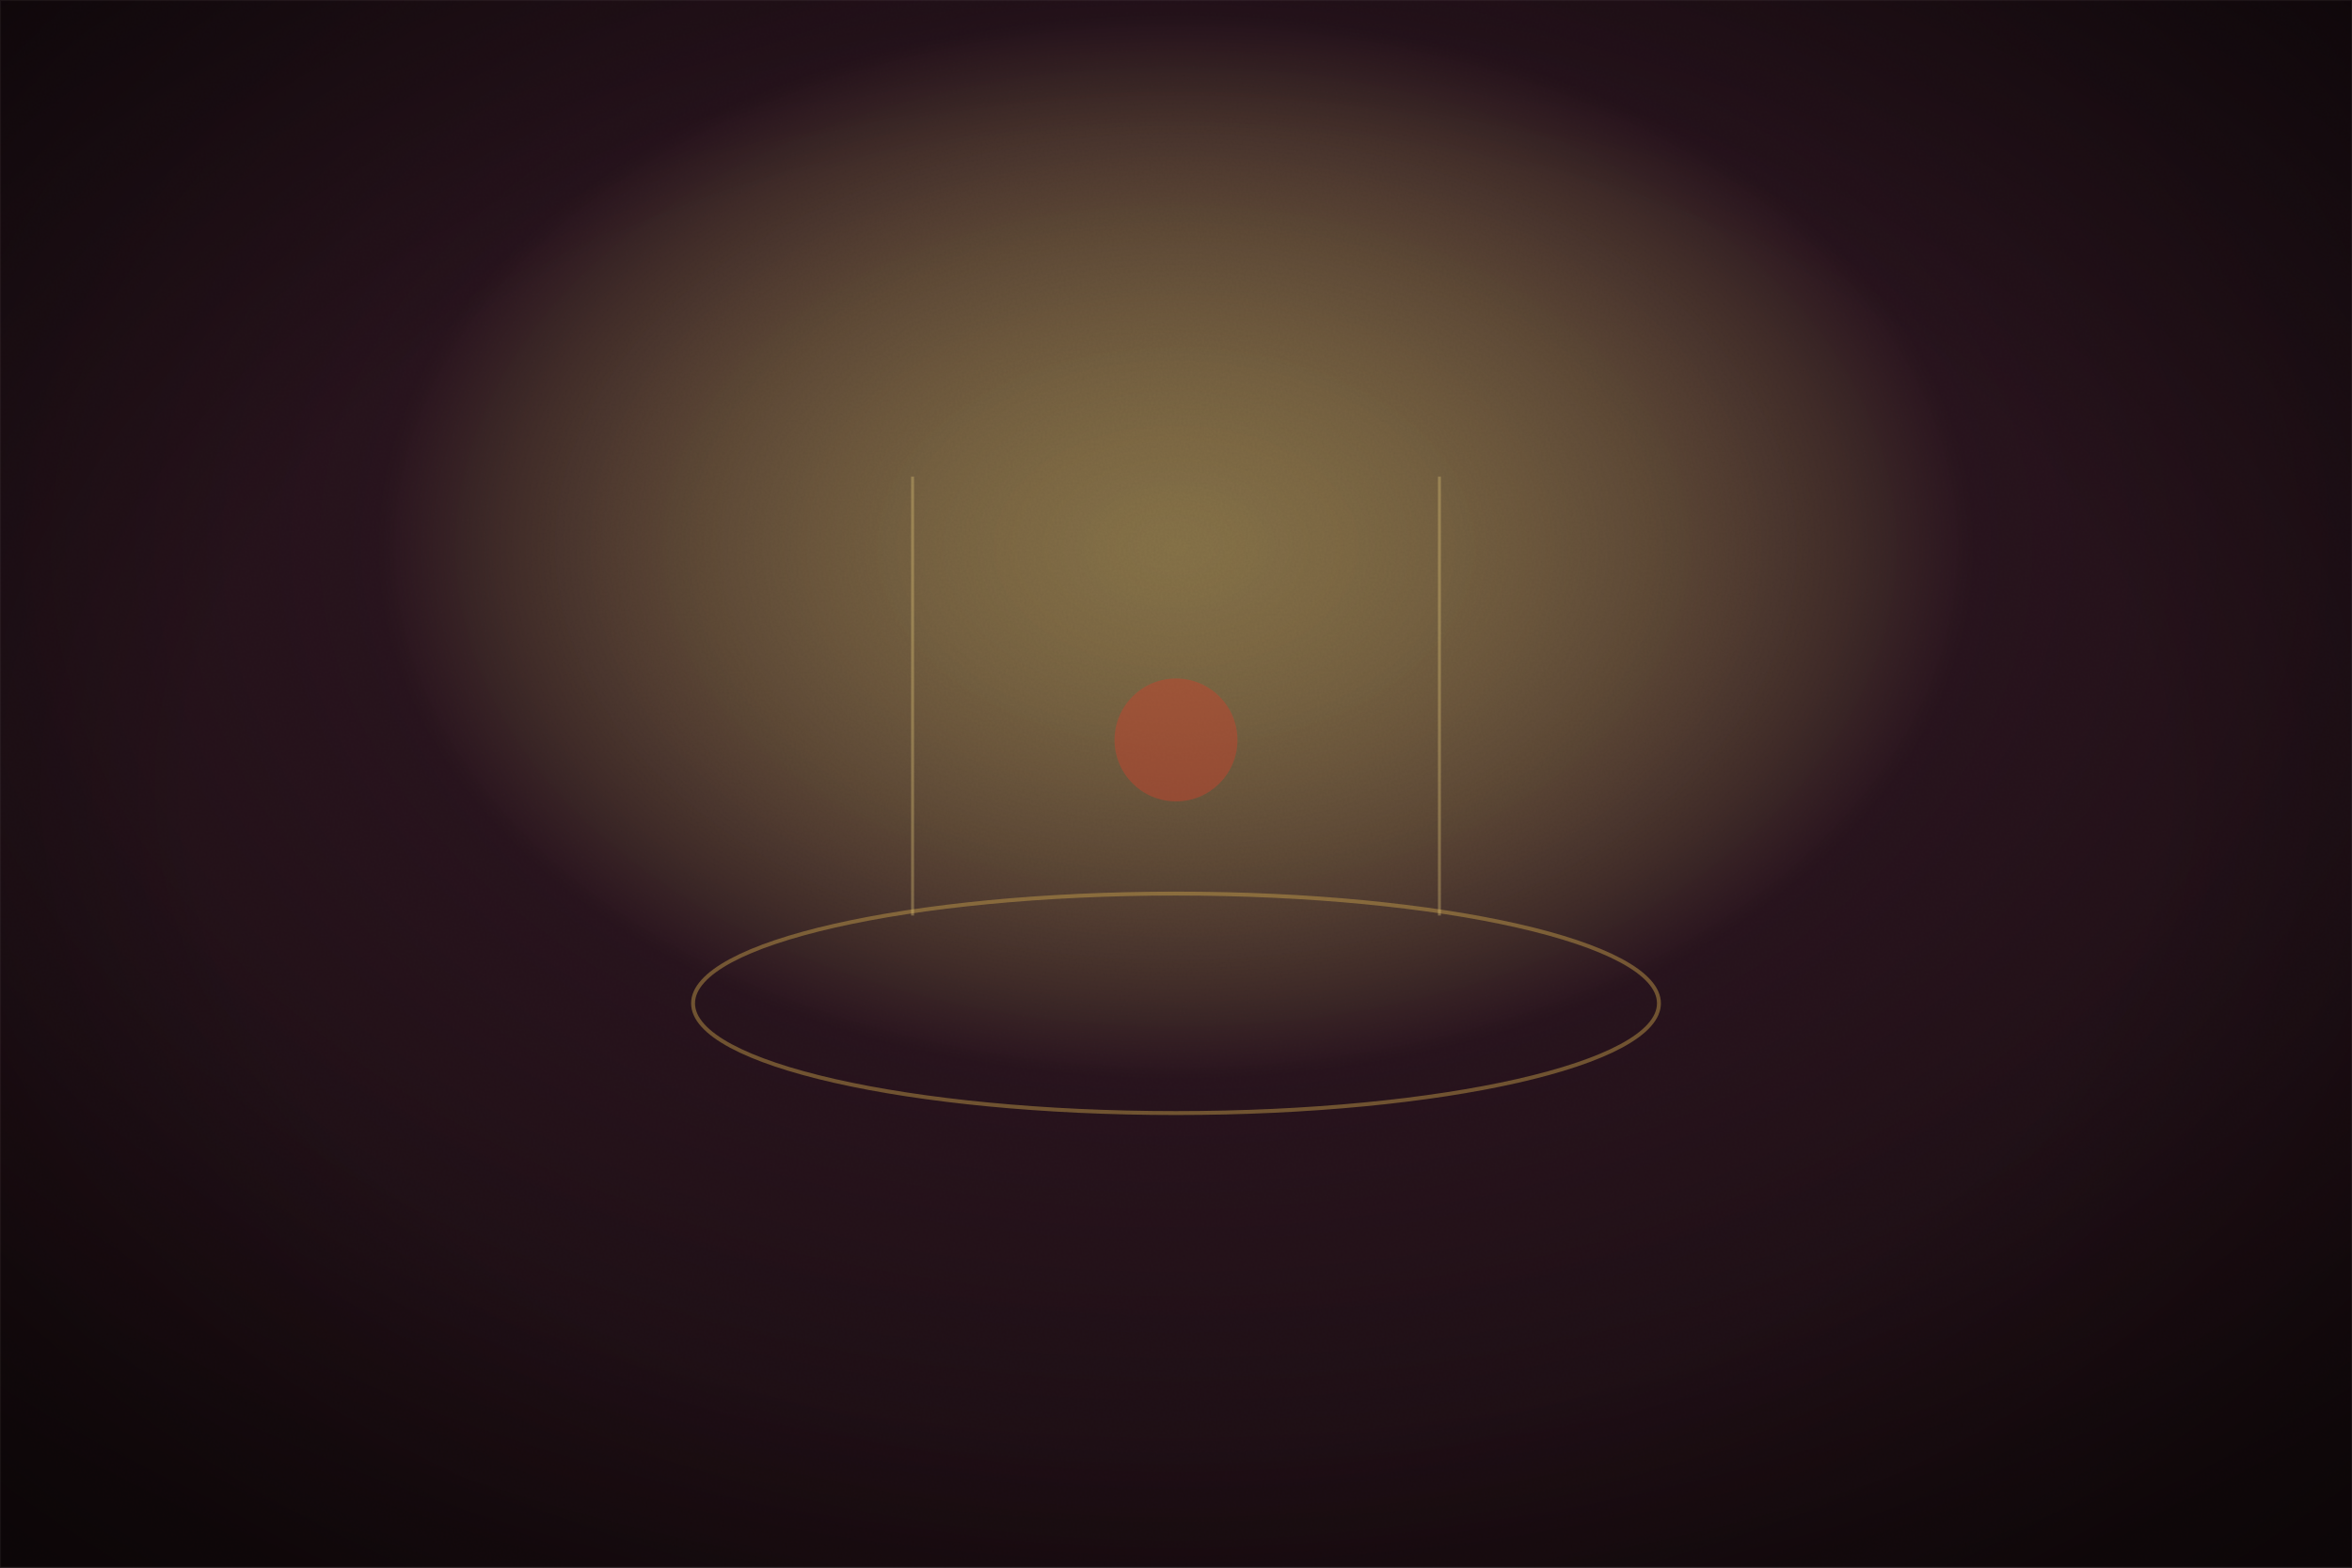
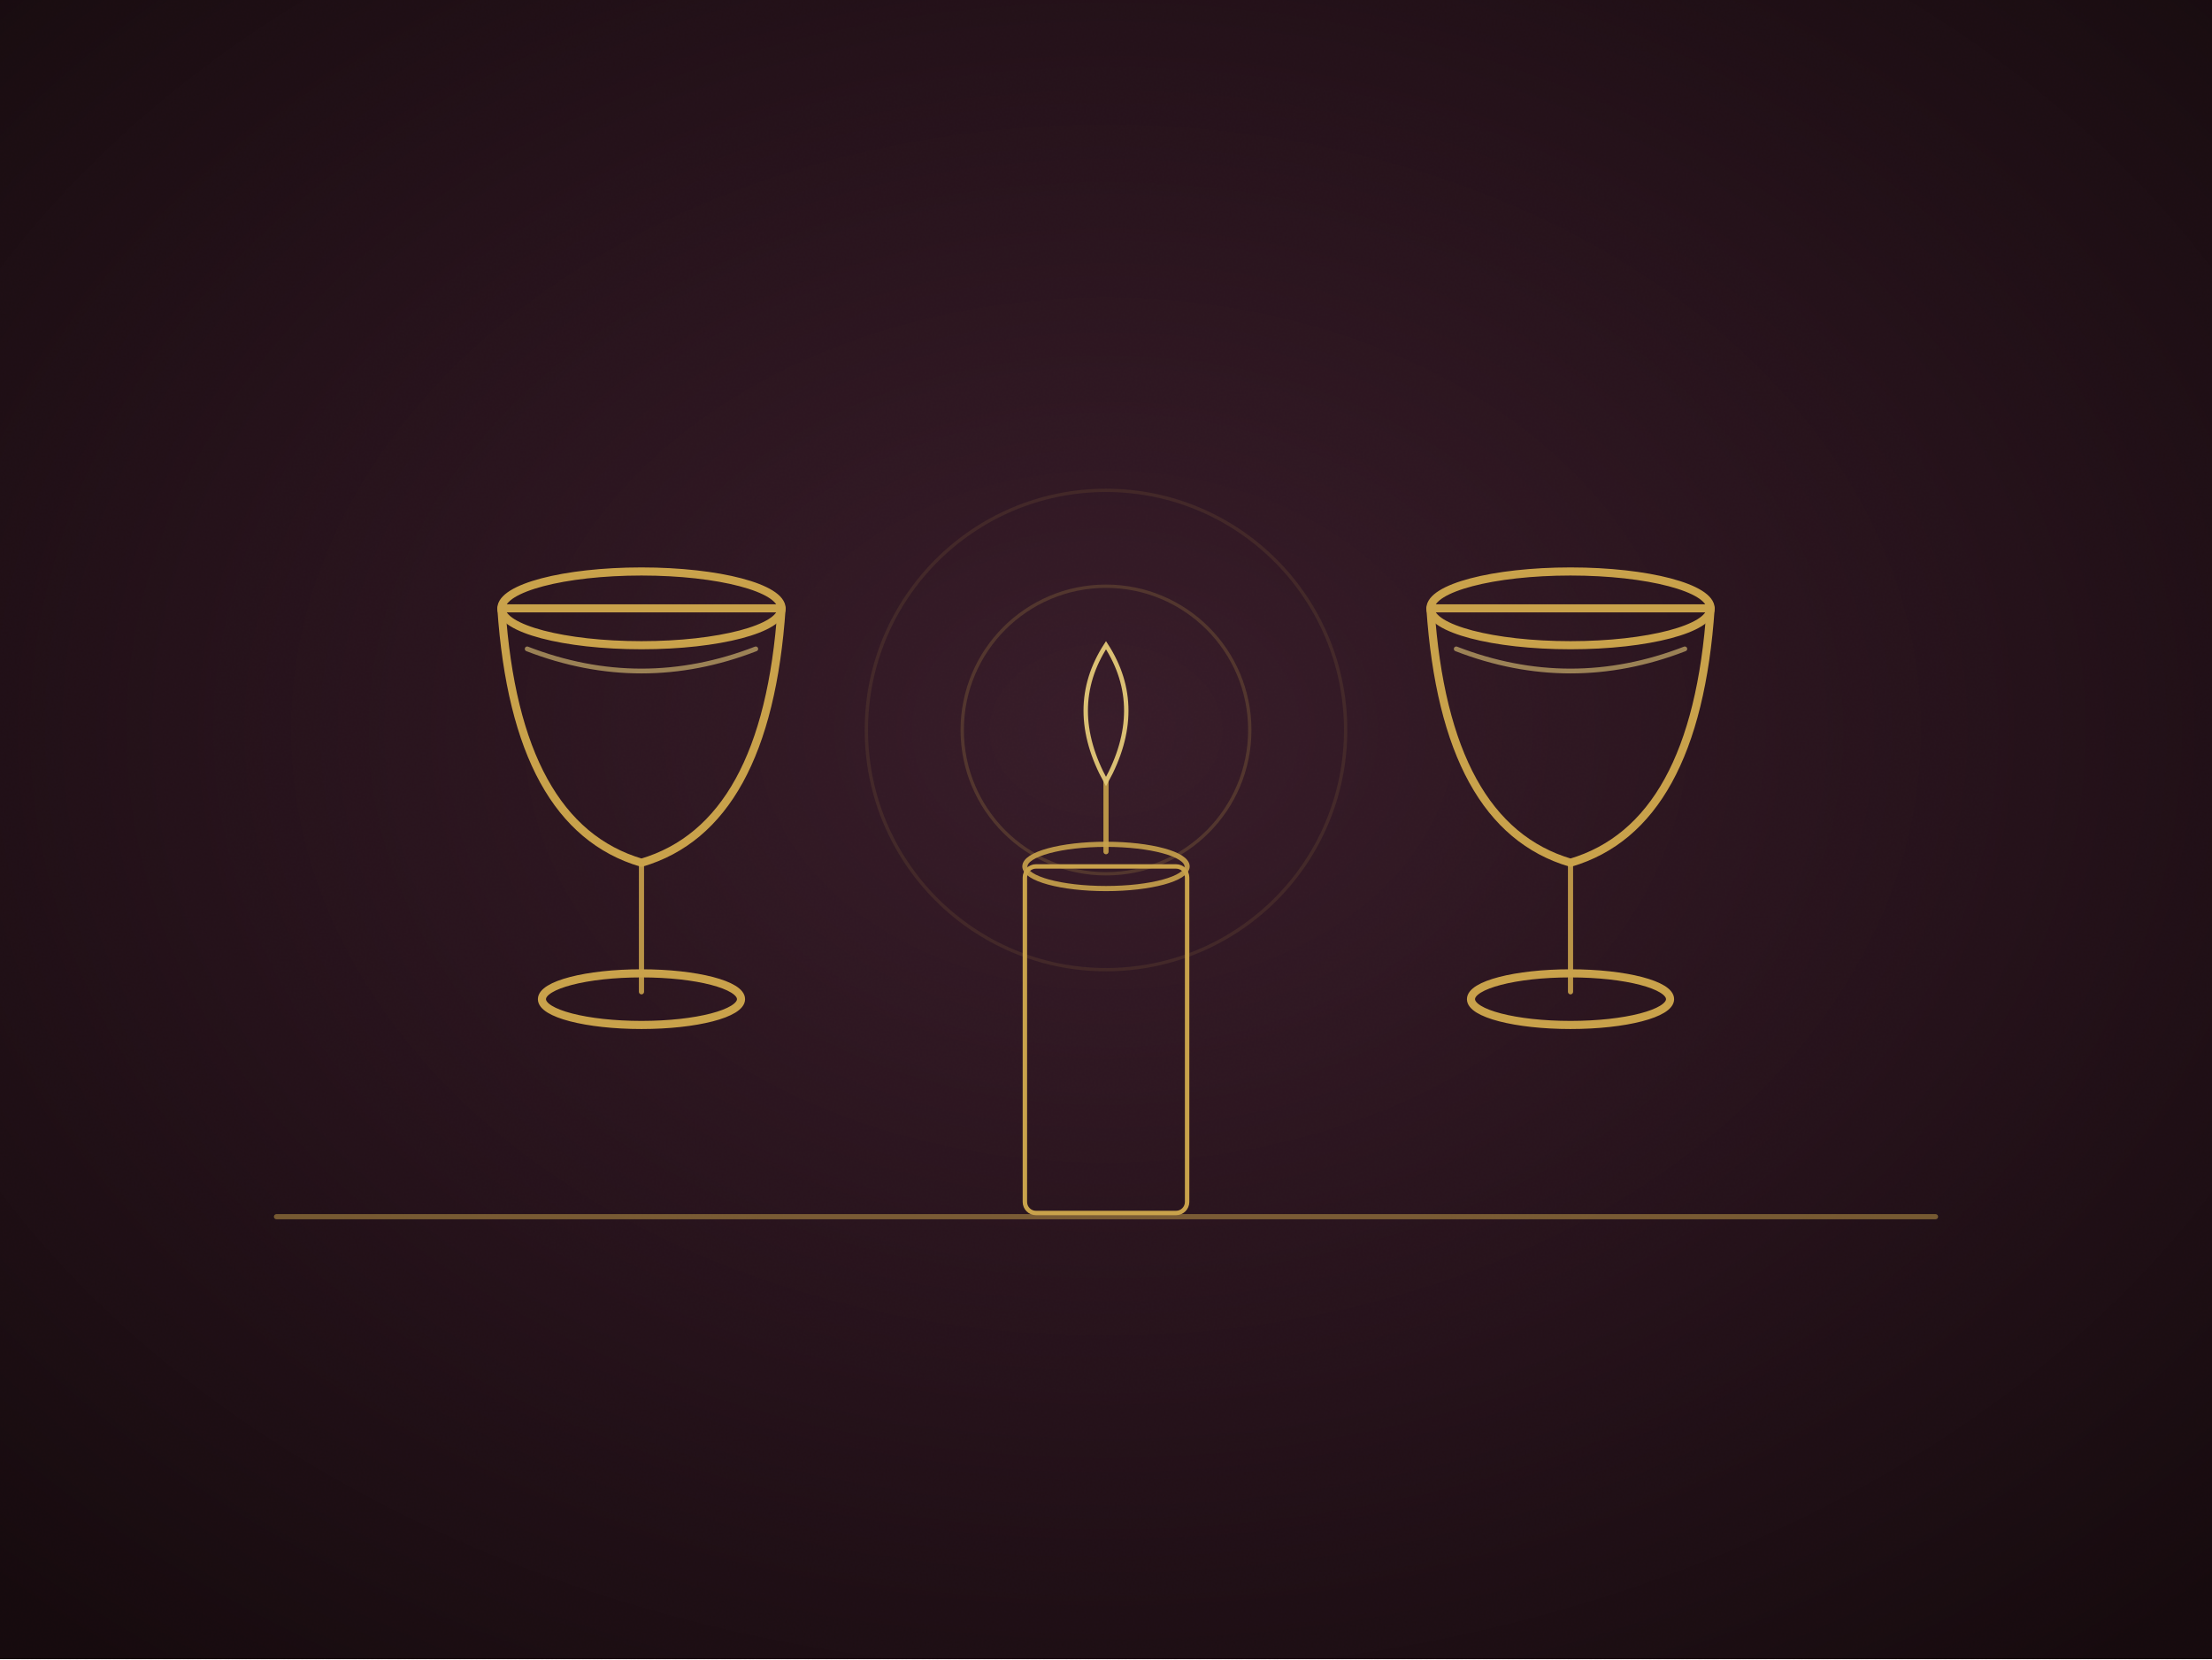
- <svg xmlns="http://www.w3.org/2000/svg" viewBox="0 0 1200 800" width="1200" height="800">
+ <svg xmlns="http://www.w3.org/2000/svg" viewBox="0 0 1200 900" width="1200" height="900">
  <defs>
-     <radialGradient id="glow-gallery-3" cx="50%" cy="35%" r="75%">
-       <stop offset="0%" stop-color="#E3C878" stop-opacity="0.55" />
-       <stop offset="45%" stop-color="#2B1520" stop-opacity="0.9" />
+     <radialGradient id="g1" cx="50%" cy="44%" r="72%">
+       <stop offset="0%" stop-color="#3A1E2B" />
+       <stop offset="58%" stop-color="#26121B" />
      <stop offset="100%" stop-color="#170B0E" />
    </radialGradient>
-     <radialGradient id="vign-gallery-3" cx="50%" cy="50%" r="75%">
-       <stop offset="55%" stop-color="#000000" stop-opacity="0" />
-       <stop offset="100%" stop-color="#000000" stop-opacity="0.55" />
-     </radialGradient>
-     <filter id="grain-gallery-3">
-       <feTurbulence type="fractalNoise" baseFrequency="0.85" numOctaves="2" seed="9" stitchTiles="stitch" result="noise" />
-       <feColorMatrix in="noise" type="matrix" values="0 0 0 0 0  0 0 0 0 0  0 0 0 0 0  0 0 0 0.05 0" />
+     <filter id="n2">
+       <feTurbulence type="fractalNoise" baseFrequency="0.9" numOctaves="2" seed="4" stitchTiles="stitch" result="n" />
+       <feColorMatrix in="n" type="matrix" values="0 0 0 0 0  0 0 0 0 0  0 0 0 0 0  0 0 0 0.045 0" />
    </filter>
  </defs>
-   <rect width="1200" height="800" fill="#170B0E" />
-   <rect width="1200" height="800" fill="url(#glow-gallery-3)" />
-   <rect width="1200" height="800" filter="url(#grain-gallery-3)" />
-   <rect width="1200" height="800" fill="url(#vign-gallery-3)" />
-   <defs>
-     <radialGradient id="spot-600">
-       <stop offset="0%" stop-color="#E3C878" stop-opacity="0.3" />
-       <stop offset="100%" stop-color="#E3C878" stop-opacity="0" />
-     </radialGradient>
-   </defs>
-   <ellipse cx="600" cy="512" rx="246.4" ry="56" fill="none" stroke="#C9A24B" stroke-width="2" opacity="0.45" />
-   <line x1="465.6" y1="243.2" x2="465.6" y2="467.2" stroke="#E3C878" stroke-width="1.5" opacity="0.35" />
-   <line x1="734.4" y1="243.2" x2="734.4" y2="467.2" stroke="#E3C878" stroke-width="1.5" opacity="0.35" />
-   <circle cx="600" cy="377.6" r="31.36" fill="#C1442E" opacity="0.5" />
-   <rect width="1200" height="800" fill="none" stroke="#F4E8D8" stroke-opacity="0.06" stroke-width="1" />
+   <rect width="1200" height="900" fill="url(#g1)" />
+   <rect width="1200" height="900" filter="url(#n2)" />
+   <path d="M 272 330 q 8 118 76 138 q 68 -20 76 -138 Z" fill="none" stroke="#C9A24B" stroke-width="4.4" stroke-linecap="round" stroke-linejoin="round" />
+   <ellipse cx="348" cy="330" rx="76" ry="20" fill="none" stroke="#C9A24B" stroke-width="4.4" stroke-linecap="round" stroke-linejoin="round" />
+   <line x1="348" y1="468" x2="348" y2="538" fill="none" stroke="#C9A24B" stroke-width="2.8" stroke-linecap="round" stroke-linejoin="round" opacity="0.9" />
+   <ellipse cx="348" cy="542" rx="54" ry="14" fill="none" stroke="#C9A24B" stroke-width="4.4" stroke-linecap="round" stroke-linejoin="round" />
+   <path d="M 286 352 q 62 24 124 0" fill="none" stroke="#E3C878" stroke-width="2.6" stroke-linecap="round" opacity="0.6" />
+   <path d="M 776 330 q 8 118 76 138 q 68 -20 76 -138 Z" fill="none" stroke="#C9A24B" stroke-width="4.4" stroke-linecap="round" stroke-linejoin="round" />
+   <ellipse cx="852" cy="330" rx="76" ry="20" fill="none" stroke="#C9A24B" stroke-width="4.4" stroke-linecap="round" stroke-linejoin="round" />
+   <line x1="852" y1="468" x2="852" y2="538" fill="none" stroke="#C9A24B" stroke-width="2.8" stroke-linecap="round" stroke-linejoin="round" opacity="0.9" />
+   <ellipse cx="852" cy="542" rx="54" ry="14" fill="none" stroke="#C9A24B" stroke-width="4.4" stroke-linecap="round" stroke-linejoin="round" />
+   <path d="M 790 352 q 62 24 124 0" fill="none" stroke="#E3C878" stroke-width="2.6" stroke-linecap="round" opacity="0.6" />
+   <rect x="556" y="470" width="88" height="188" rx="6" fill="none" stroke="#C9A24B" stroke-width="2.4" />
+   <ellipse cx="600" cy="470" rx="44" ry="12" fill="none" stroke="#C9A24B" stroke-width="2.8" stroke-linecap="round" stroke-linejoin="round" opacity="0.9" />
+   <line x1="600" y1="462" x2="600" y2="424" fill="none" stroke="#C9A24B" stroke-width="2.8" stroke-linecap="round" stroke-linejoin="round" opacity="0.9" />
+   <path d="M 600 424 q 22 -40 0 -74 q -22 34 0 74 Z" fill="none" stroke="#E3C878" stroke-width="2.4" stroke-linecap="round" opacity="0.95" />
+   <circle cx="600" cy="396" r="78" fill="none" stroke="#C9A24B" stroke-width="1.8" stroke-linecap="round" opacity="0.2" />
+   <circle cx="600" cy="396" r="130" fill="none" stroke="#C9A24B" stroke-width="1.8" stroke-linecap="round" opacity="0.11" />
+   <line x1="150" y1="660" x2="1050" y2="660" fill="none" stroke="#C9A24B" stroke-width="2.8" stroke-linecap="round" stroke-linejoin="round" opacity="0.5" />
</svg>
